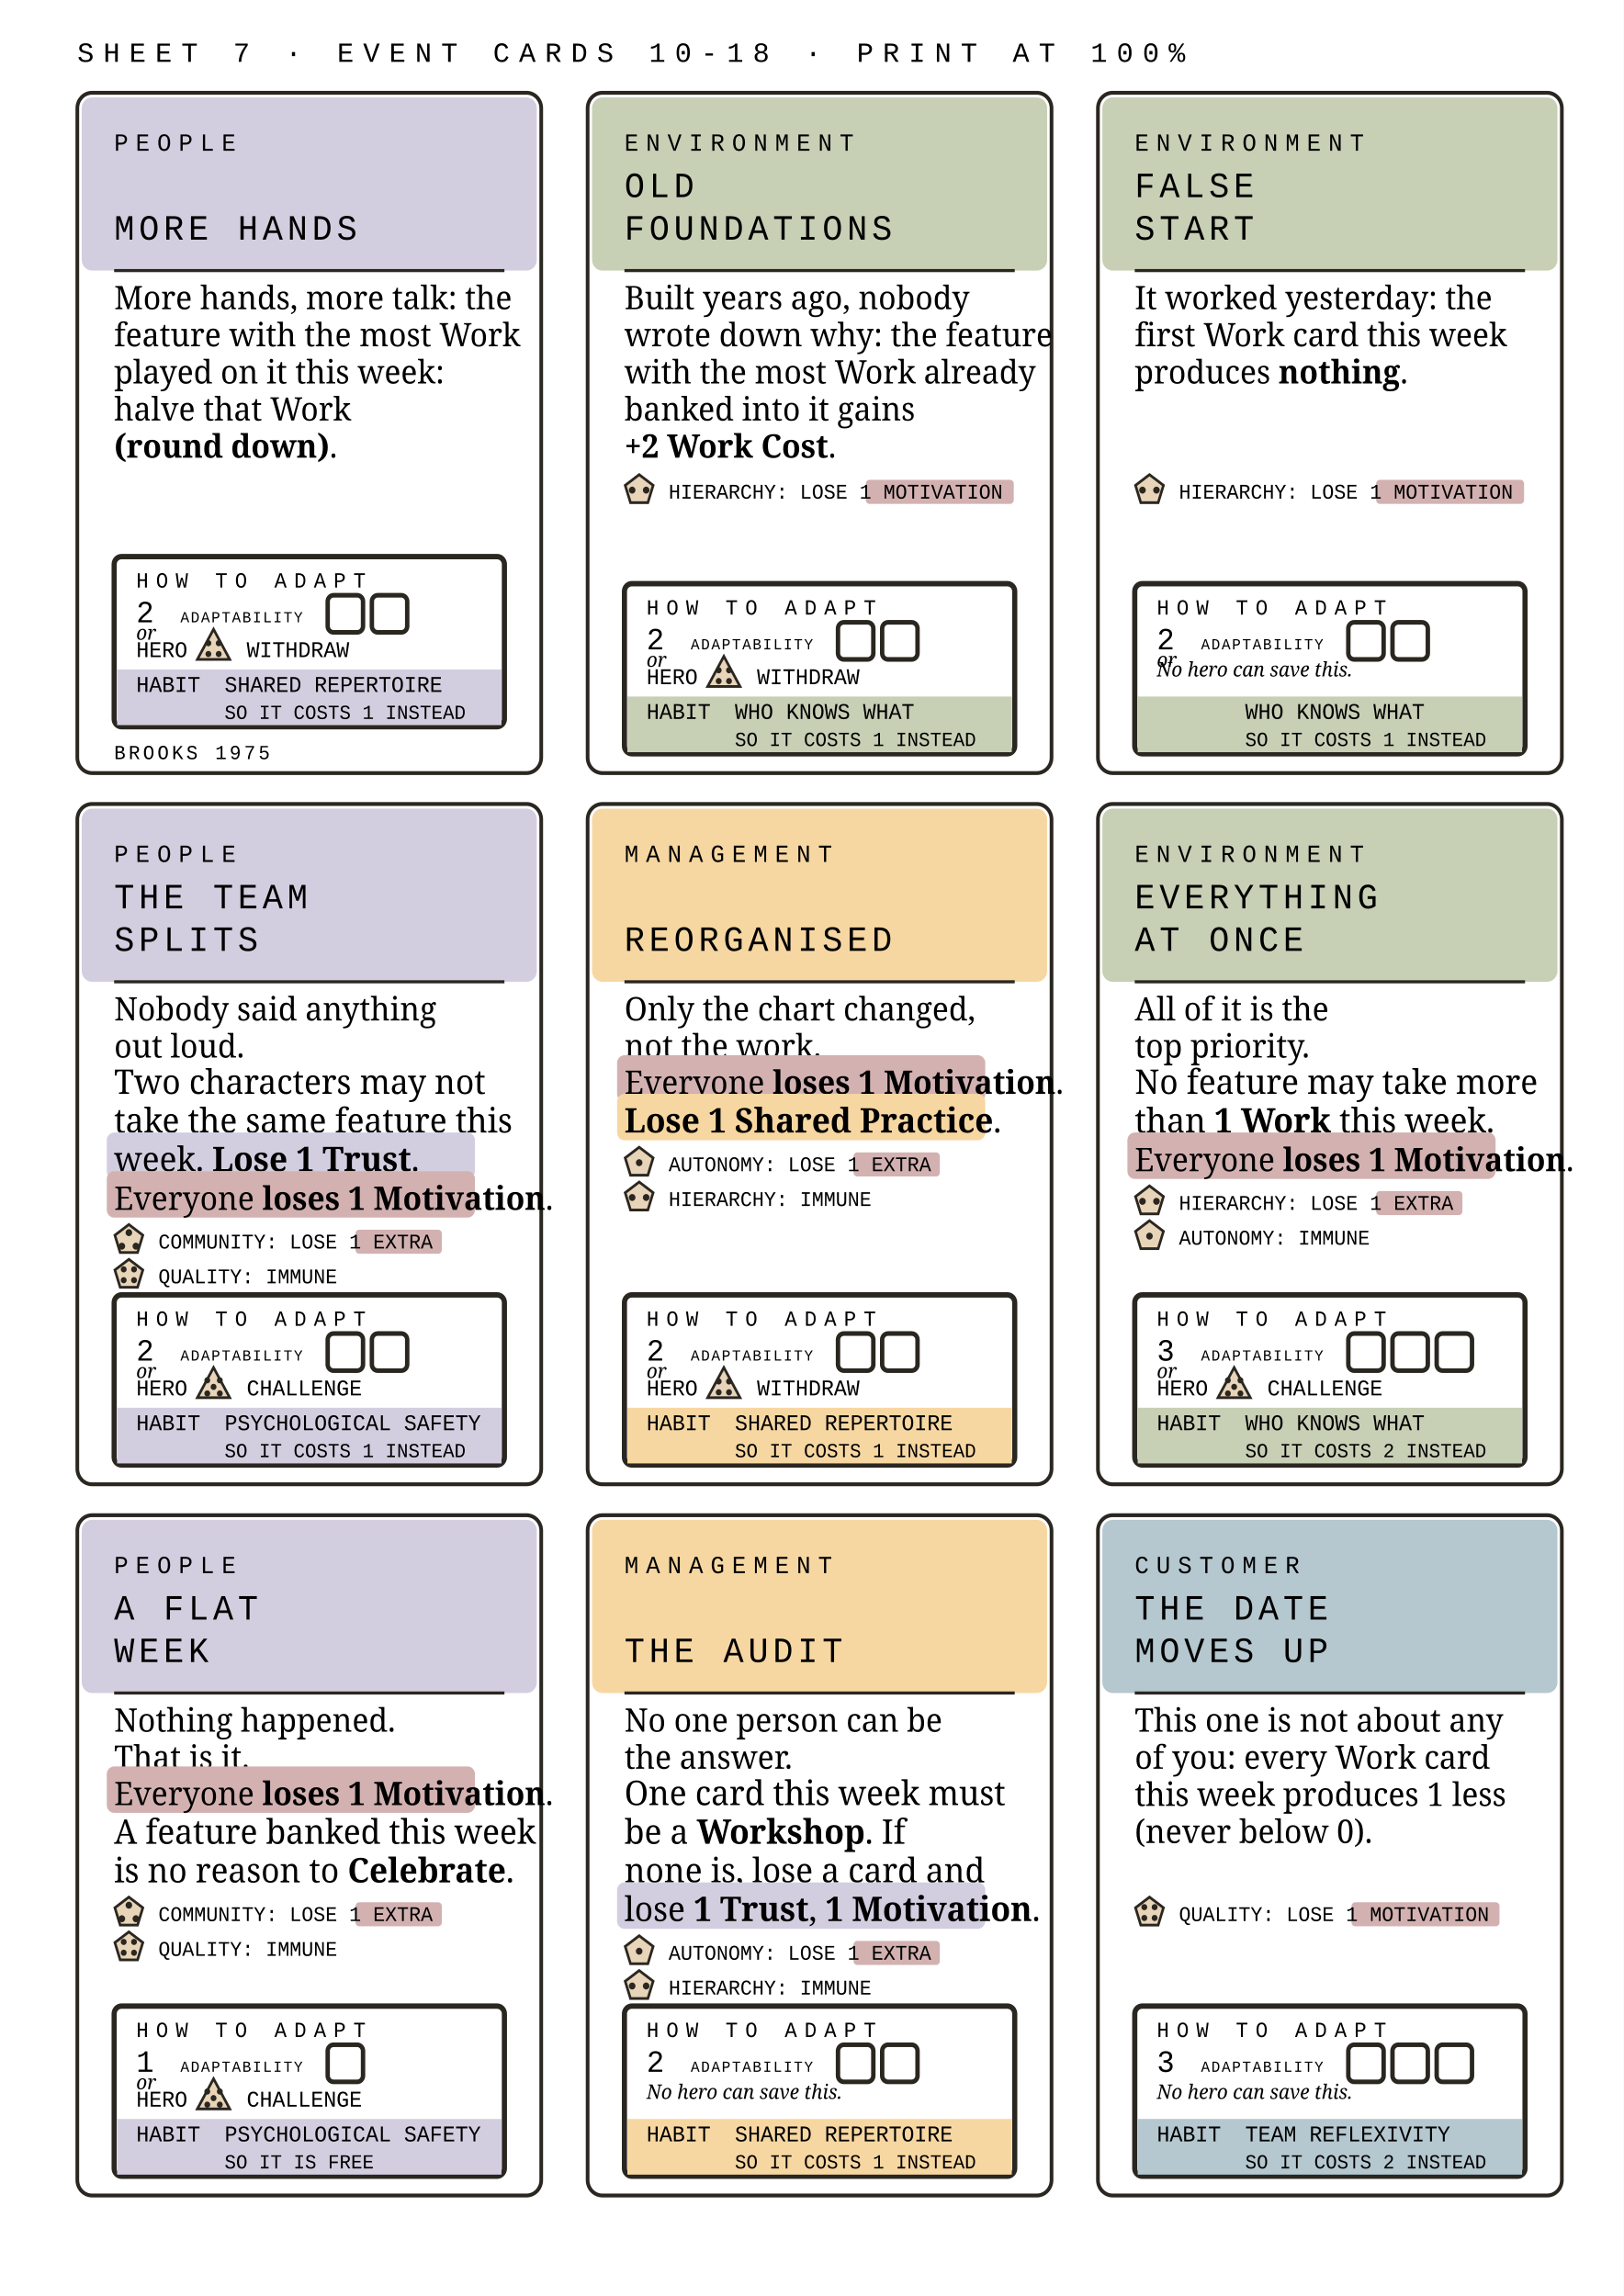
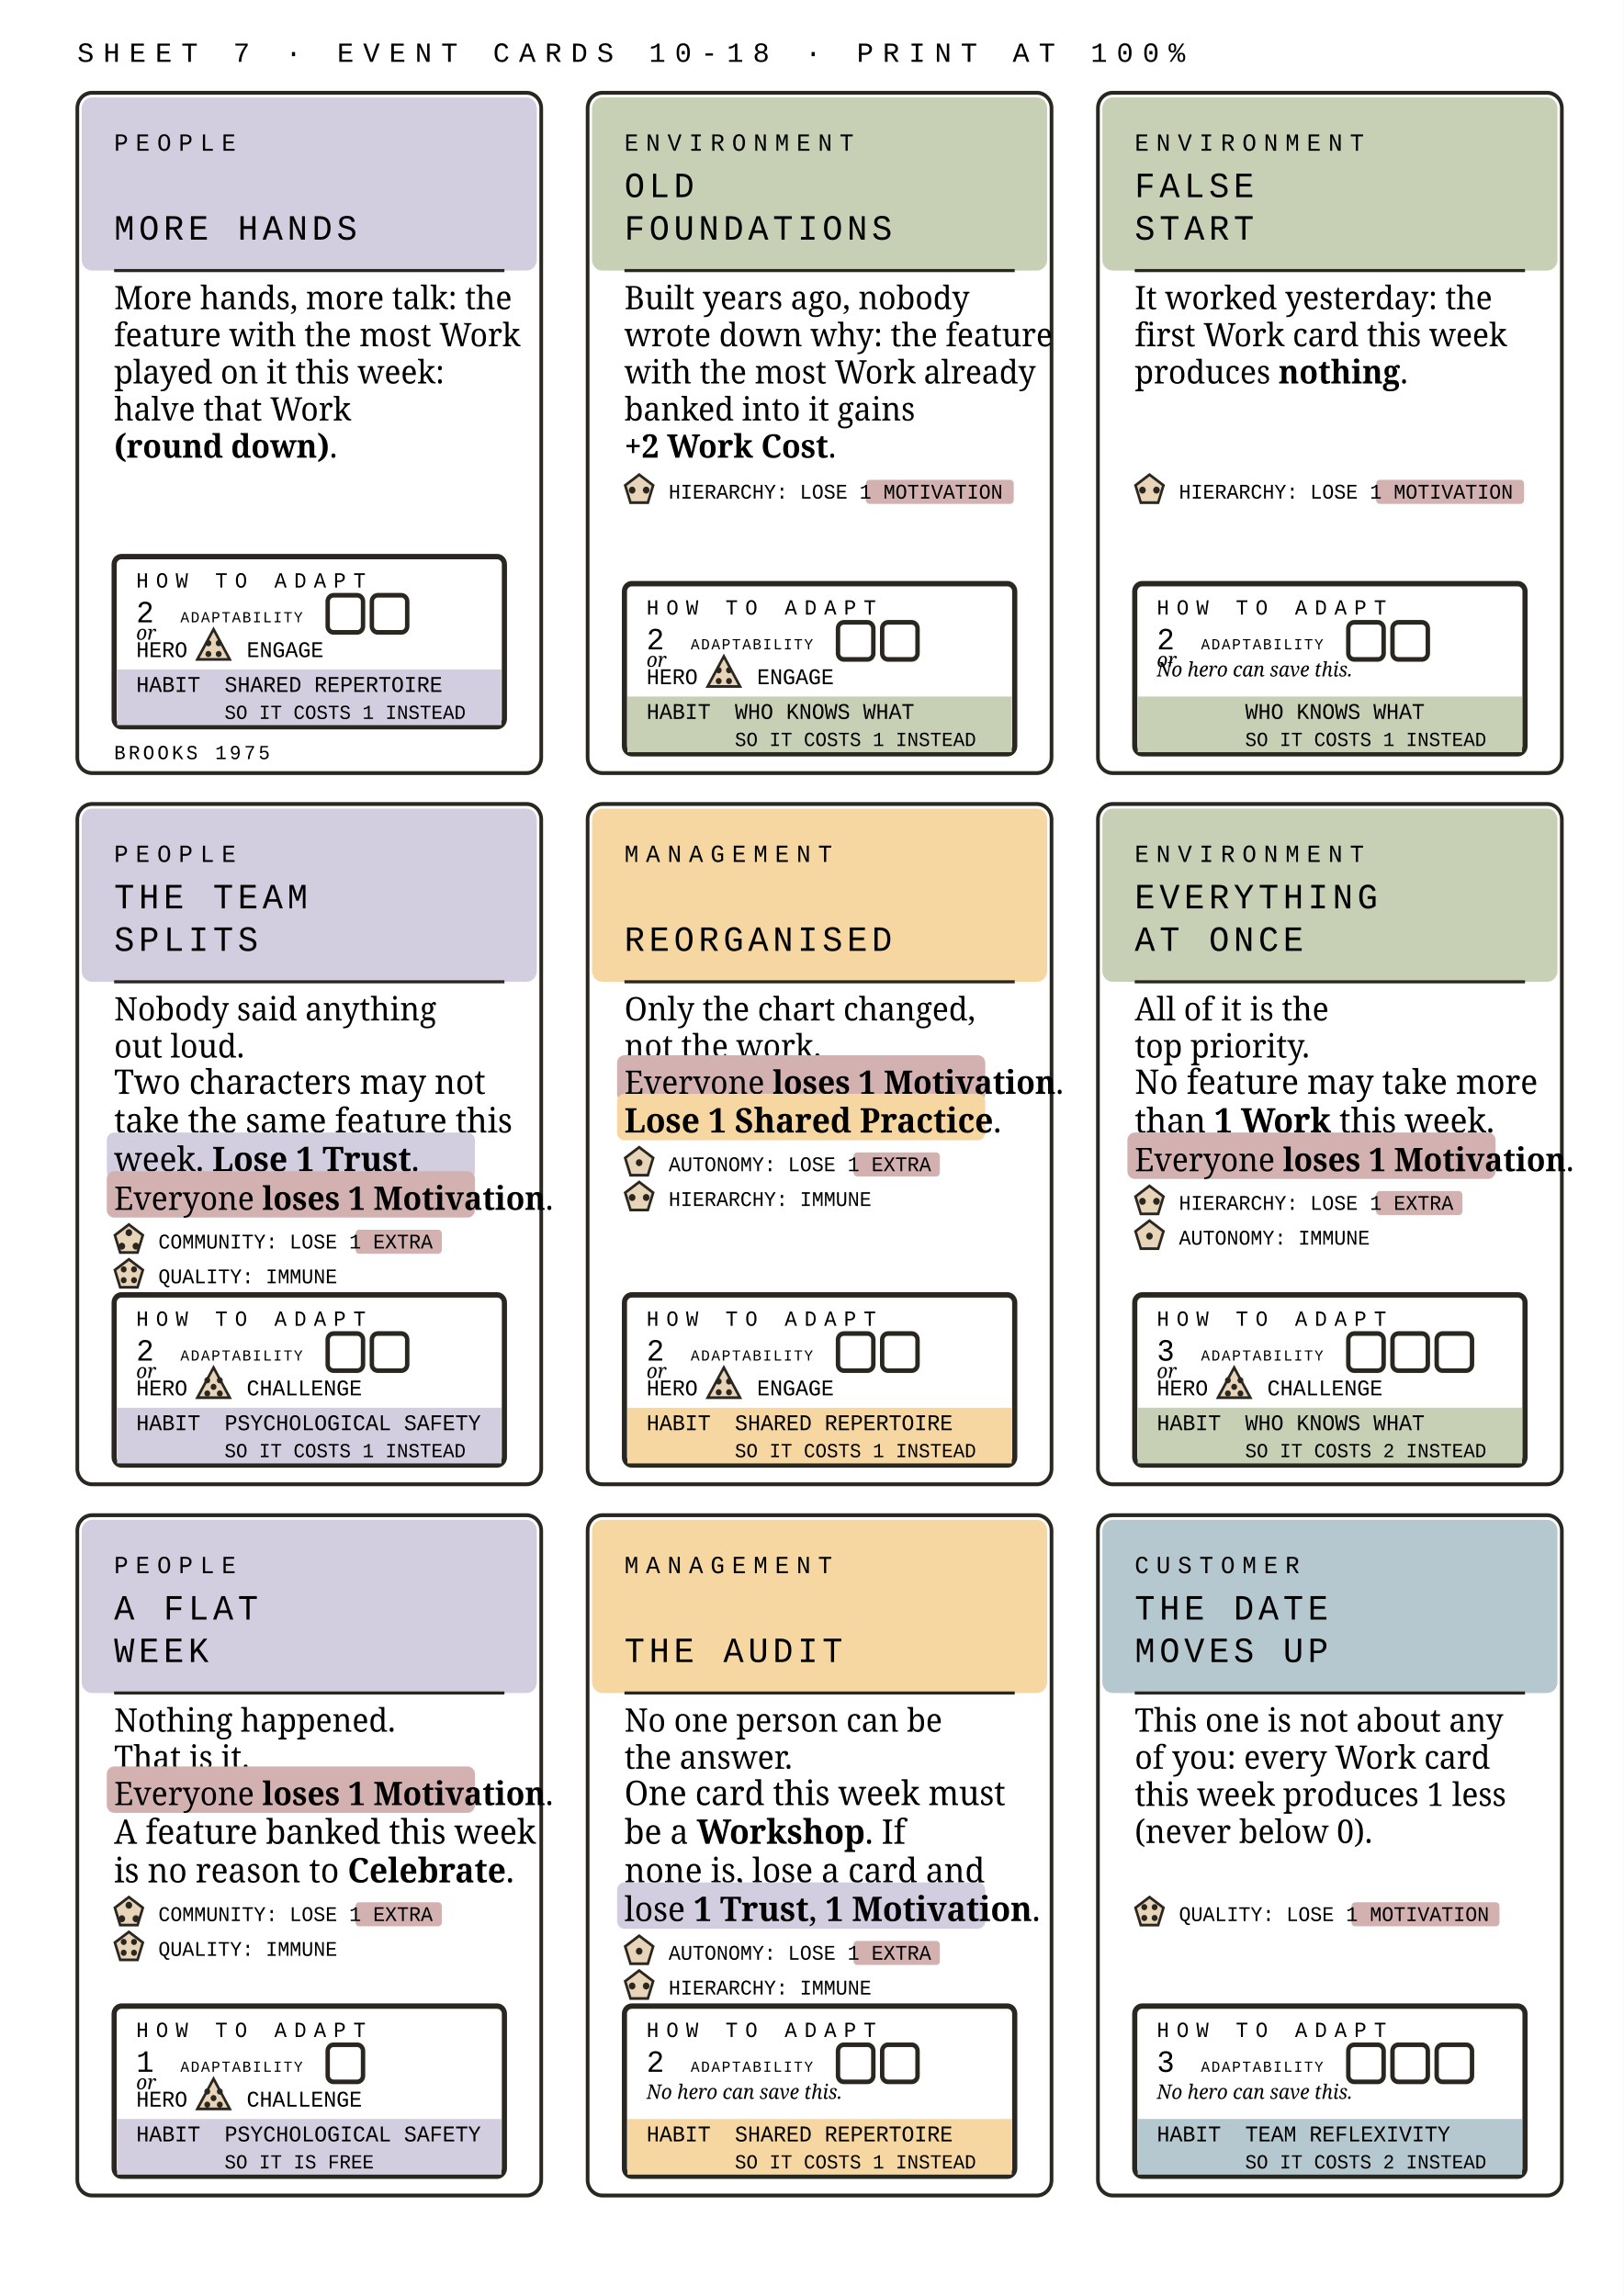
<svg xmlns="http://www.w3.org/2000/svg" width="210mm" height="297mm" viewBox="0 0 210 297">
  <style>
  .s { font-family:"EB Garamond",Garamond,Georgia,serif; fill:#000000; }
  .m { font-family:"IBM Plex Mono","Courier New",monospace; fill:#000000; }
  .c { fill:none; stroke:#2A2620; stroke-width:.5; }
  .h { stroke:#2A2620; stroke-width:.4; fill:none; }
  .w { fill:none; stroke:#2A2620; stroke-width:.7; }
  .q { fill:#000000; }
  .lb { font-family:"IBM Plex Mono","Courier New",monospace; font-size:2.9px; fill:#000000; }
  .vl { font-family:"IBM Plex Mono","Courier New",monospace; font-size:2.9px; fill:#000000; }
  .ic { fill:#E8D4B8; stroke:#2A2620; stroke-width:.35; }
  .pip { fill:#2A2620; stroke:none; }
  .trust { fill:#000000; }
  .capab { fill:#000000; }
  .shpra { fill:#000000; }
  .adapt { fill:#000000; }
  /* header tint = the Ledger row that answers this category */
  .cat-ppl  { fill:#D3CEDF; }
  .cat-env  { fill:#C7CFB5; }
  .cat-mgmt { fill:#F7D7A1; }
  .cat-cust { fill:#B5C7CF; }
</style>
  <defs>
    <g id="i-base">
      <rect x="-2.1" y="-2.1" width="4.2" height="4.2" rx=".3" class="ic" />
    </g>
    <g id="i-head">
      <polygon points="0,-2.5 2.2,1.4 -2.2,1.4" class="ic" />
    </g>
    <g id="i-item">
      <polygon points="0,-2.6 2.6,0 0,2.6 -2.6,0" class="ic" />
    </g>
    <g id="i-torso">
      <polygon points="0,-2 1.9,-.62 1.18,1.62 -1.18,1.62 -1.9,-.62" class="ic" />
    </g>
    <g id="q1">
      <circle cx="0" cy="0" r=".45" class="pip" />
    </g>
    <g id="q2">
      <circle cx="-.95" cy="0" r=".45" class="pip" />
      <circle cx=".95" cy="0" r=".45" class="pip" />
    </g>
    <g id="q3">
      <circle cx="0" cy="-.95" r=".45" class="pip" />
      <circle cx="-.95" cy=".8" r=".45" class="pip" />
      <circle cx=".95" cy=".8" r=".45" class="pip" />
    </g>
    <g id="q4">
      <circle cx="-.7" cy="-.7" r=".4" class="pip" />
      <circle cx=".7" cy="-.7" r=".4" class="pip" />
      <circle cx="-.7" cy=".7" r=".4" class="pip" />
      <circle cx=".7" cy=".7" r=".4" class="pip" />
    </g>
    <g id="q5">
      <circle cx="-.85" cy="-.85" r=".4" class="pip" />
      <circle cx=".85" cy="-.85" r=".4" class="pip" />
      <circle cx="0" cy="0" r=".4" class="pip" />
      <circle cx="-.85" cy=".85" r=".4" class="pip" />
      <circle cx=".85" cy=".85" r=".4" class="pip" />
    </g>
    <g id="reinforcements" transform="scale(.952381,1)">
      <rect x=".6" y=".6" width="61.8" height="22.4" rx="1.4" class="cat-ppl" />
      <rect width="63" height="88" rx="2" class="c" />
      <text x="5" y="7.5" class="m q" font-size="3.2" letter-spacing="1">PEOPLE</text>
      <text x="5" y="19" class="m" font-size="4.6" letter-spacing=".6">MORE HANDS</text>
      <line x1="5" y1="23" x2="58" y2="23" class="h" stroke-width=".7" />
      <text x="5" y="28" class="s" font-size="4.2">More hands, more talk: the</text>
      <text x="5" y="32.8" class="s" font-size="4.2">feature with the most Work</text>
      <text x="5" y="37.6" class="s" font-size="4.2">played on it this week:</text>
      <text x="5" y="42.4" class="s" font-size="4.2">halve that Work</text>
      <text x="5" y="47.2" class="s" font-size="4.2">
        <tspan font-weight="bold">(round down)</tspan>.</text>
      <text x="5" y="86.2" class="m q" font-size="2.6" letter-spacing=".4">BROOKS 1975</text>
      <g transform="translate(0,6)">
        <rect x="5" y="54" width="53" height="22" rx="1" class="w" />
        <text x="8" y="58" class="m q" font-size="2.8" letter-spacing="1">HOW TO ADAPT</text>
        <text x="8" y="62.5" class="m" font-size="4">2</text>
        <text x="14" y="62.5" class="m q" font-size="2" letter-spacing=".2">ADAPTABILITY</text>
        <text x="8" y="64.75" class="s q" font-size="2.6" font-style="italic">or</text>
        <rect x="5.4" y="68.6" width="52.2" height="7.2" class="cat-ppl" />
        <text x="8" y="67" class="lb">HERO</text>
        <g transform="translate(18.5,65.9)">
          <use href="#i-head" />
          <use href="#q4" />
        </g>
-         <text x="23" y="67" class="vl">WITHDRAW</text>
+         <text x="23" y="67" class="vl">ENGAGE</text>
        <text x="8" y="71.5" class="lb">HABIT</text>
        <text x="20" y="71.5" class="vl shpra">SHARED REPERTOIRE</text>
        <text x="20" y="75" class="m" font-size="2.6">SO IT COSTS 1 INSTEAD</text>
        <use href="#cost2" />
      </g>
    </g>
    <g id="legacy" transform="scale(.952381,1)">
      <rect x=".6" y=".6" width="61.8" height="22.4" rx="1.4" class="cat-env" />
      <rect width="63" height="88" rx="2" class="c" />
      <text x="5" y="7.5" class="m q" font-size="3.2" letter-spacing="1">ENVIRONMENT</text>
      <text x="5" y="13.5" class="m" font-size="4.6" letter-spacing=".6">OLD</text>
      <text x="5" y="19" class="m" font-size="4.6" letter-spacing=".6">FOUNDATIONS</text>
      <line x1="5" y1="23" x2="58" y2="23" class="h" stroke-width=".7" />
      <text x="5" y="28" class="s" font-size="4.2">Built years ago, nobody</text>
      <text x="5" y="32.8" class="s" font-size="4.2">wrote down why: the feature</text>
      <text x="5" y="37.6" class="s" font-size="4.2">with the most Work already</text>
      <text x="5" y="42.4" class="s" font-size="4.2">banked into it gains</text>
      <text x="5" y="47.2" class="s" font-size="4.2">
        <tspan font-weight="bold">+2 Work Cost</tspan>.</text>
      <g transform="translate(0,9.5)">
        <g transform="translate(7,41.9)">
          <use href="#i-torso" />
          <use href="#q2" />
        </g>
        <rect x="37.78" y="40.57" width="20.09" height="3.11" rx=".5" fill="#D3B1B1" />
        <text x="11" y="43" class="m" font-size="2.7">HIERARCHY: LOSE 1 MOTIVATION</text>
        <rect x="5" y="54" width="53" height="22" rx="1" class="w" />
        <text x="8" y="58" class="m q" font-size="2.8" letter-spacing="1">HOW TO ADAPT</text>
        <text x="8" y="62.5" class="m" font-size="4">2</text>
        <text x="14" y="62.5" class="m q" font-size="2" letter-spacing=".2">ADAPTABILITY</text>
        <text x="8" y="64.75" class="s q" font-size="2.6" font-style="italic">or</text>
        <rect x="5.4" y="68.6" width="52.2" height="7.2" class="cat-env" />
        <text x="8" y="67" class="lb">HERO</text>
        <g transform="translate(18.5,65.9)">
          <use href="#i-head" />
          <use href="#q4" />
        </g>
-         <text x="23" y="67" class="vl">WITHDRAW</text>
+         <text x="23" y="67" class="vl">ENGAGE</text>
        <text x="8" y="71.5" class="lb">HABIT</text>
        <text x="20" y="71.5" class="vl capab">WHO KNOWS WHAT</text>
        <text x="20" y="75" class="m" font-size="2.6">SO IT COSTS 1 INSTEAD</text>
        <use href="#cost2" />
      </g>
    </g>
    <g id="build" transform="scale(.952381,1)">
      <rect x=".6" y=".6" width="61.8" height="22.4" rx="1.4" class="cat-env" />
      <rect width="63" height="88" rx="2" class="c" />
      <text x="5" y="7.5" class="m q" font-size="3.2" letter-spacing="1">ENVIRONMENT</text>
      <text x="5" y="13.5" class="m" font-size="4.6" letter-spacing=".6">FALSE</text>
      <text x="5" y="19" class="m" font-size="4.6" letter-spacing=".6">START</text>
      <line x1="5" y1="23" x2="58" y2="23" class="h" stroke-width=".7" />
      <text x="5" y="28" class="s" font-size="4.2">It worked yesterday: the</text>
      <text x="5" y="32.8" class="s" font-size="4.2">first Work card this week</text>
      <text x="5" y="37.6" class="s" font-size="4.2">produces <tspan font-weight="bold">nothing</tspan>.</text>
      <g transform="translate(0,9.5)">
        <g transform="translate(7,41.9)">
          <use href="#i-torso" />
          <use href="#q2" />
        </g>
        <rect x="37.78" y="40.57" width="20.09" height="3.11" rx=".5" fill="#D3B1B1" />
        <text x="11" y="43" class="m" font-size="2.7">HIERARCHY: LOSE 1 MOTIVATION</text>
        <rect x="5" y="54" width="53" height="22" rx="1" class="w" />
        <text x="8" y="58" class="m q" font-size="2.8" letter-spacing="1">HOW TO ADAPT</text>
        <text x="8" y="62.5" class="m" font-size="4">2</text>
        <text x="14" y="62.5" class="m q" font-size="2" letter-spacing=".2">ADAPTABILITY</text>
        <text x="8" y="64.75" class="s q" font-size="2.6" font-style="italic">or</text>
        <rect x="5.4" y="68.6" width="52.2" height="7.2" class="cat-env" />
        <text x="8" y="66" class="s q" font-size="2.6" font-style="italic">No hero can save this.</text>
        <text x="20" y="71.5" class="vl capab">WHO KNOWS WHAT</text>
        <text x="20" y="75" class="m" font-size="2.6">SO IT COSTS 1 INSTEAD</text>
        <use href="#cost2" />
      </g>
    </g>
    <g id="split" transform="scale(.952381,1)">
      <rect x=".6" y=".6" width="61.8" height="22.4" rx="1.4" class="cat-ppl" />
      <rect width="63" height="88" rx="2" class="c" />
      <text x="5" y="7.5" class="m q" font-size="3.2" letter-spacing="1">PEOPLE</text>
      <text x="5" y="13.5" class="m" font-size="4.6" letter-spacing=".6">THE TEAM</text>
      <text x="5" y="19" class="m" font-size="4.6" letter-spacing=".6">SPLITS</text>
      <line x1="5" y1="23" x2="58" y2="23" class="h" stroke-width=".7" />
      <text x="5" y="28" class="s" font-size="4.2">Nobody said anything</text>
      <text x="5" y="32.8" class="s" font-size="4.2">out loud.</text>
      <g transform="translate(0,9.5)">
        <text x="5" y="28" class="s" font-size="4.4">Two characters may not</text>
        <text x="5" y="33" class="s" font-size="4.4">take the same feature this</text>
        <rect x="4" y="33" width="50" height="6" rx="1" fill="#D3CEDF" />
        <text x="5" y="38" class="s" font-size="4.4">week. <tspan font-weight="bold" class="trust">Lose 1 Trust</tspan>.</text>
        <rect x="4" y="38" width="50" height="6" rx="1" fill="#D3B1B1" />
        <text x="5" y="43" class="s" font-size="4.2">Everyone <tspan font-weight="bold">loses 1 Motivation</tspan>.</text>
        <g transform="translate(7,46.9)">
          <use href="#i-torso" />
          <use href="#q3" />
        </g>
        <rect x="37.78" y="45.57" width="11.72" height="3.11" rx=".5" fill="#D3B1B1" />
        <text x="11" y="48" class="m" font-size="2.7">COMMUNITY: LOSE 1 EXTRA</text>
        <g transform="translate(7,51.4)">
          <use href="#i-torso" />
          <use href="#q4" />
        </g>
        <text x="11" y="52.5" class="m q" font-size="2.7">QUALITY: IMMUNE</text>
        <rect x="5" y="54" width="53" height="22" rx="1" class="w" />
        <text x="8" y="58" class="m q" font-size="2.8" letter-spacing="1">HOW TO ADAPT</text>
        <text x="8" y="62.5" class="m" font-size="4">2</text>
        <text x="14" y="62.5" class="m q" font-size="2" letter-spacing=".2">ADAPTABILITY</text>
        <text x="8" y="64.75" class="s q" font-size="2.6" font-style="italic">or</text>
        <rect x="5.4" y="68.6" width="52.2" height="7.2" class="cat-ppl" />
        <text x="8" y="67" class="lb">HERO</text>
        <g transform="translate(18.5,65.9)">
          <use href="#i-head" />
          <use href="#q5" />
        </g>
        <text x="23" y="67" class="vl">CHALLENGE</text>
        <text x="8" y="71.5" class="lb">HABIT</text>
        <text x="20" y="71.5" class="vl trust">PSYCHOLOGICAL SAFETY</text>
        <text x="20" y="75" class="m" font-size="2.6">SO IT COSTS 1 INSTEAD</text>
        <use href="#cost2" />
      </g>
    </g>
    <g id="reorg" transform="scale(.952381,1)">
      <rect x=".6" y=".6" width="61.8" height="22.4" rx="1.4" class="cat-mgmt" />
      <rect width="63" height="88" rx="2" class="c" />
      <text x="5" y="7.5" class="m q" font-size="3.2" letter-spacing="1">MANAGEMENT</text>
      <text x="5" y="19" class="m" font-size="4.6" letter-spacing=".6">REORGANISED</text>
      <line x1="5" y1="23" x2="58" y2="23" class="h" stroke-width=".7" />
      <text x="5" y="28" class="s" font-size="4.2">Only the chart changed,</text>
      <text x="5" y="32.8" class="s" font-size="4.2">not the work.</text>
      <g transform="translate(0,9.5)">
        <rect x="4" y="23" width="50" height="6" rx="1" fill="#D3B1B1" />
        <text x="5" y="28" class="s" font-size="4.2">Everyone <tspan font-weight="bold">loses 1 Motivation</tspan>.</text>
        <rect x="4" y="28" width="50" height="6" rx="1" fill="#F7D7A1" />
        <text x="5" y="33" class="s" font-size="4.4">
          <tspan font-weight="bold" class="shpra">Lose 1 Shared Practice</tspan>.</text>
        <g transform="translate(7,36.9)">
          <use href="#i-torso" />
          <use href="#q1" />
        </g>
        <rect x="36.11" y="35.57" width="11.72" height="3.11" rx=".5" fill="#D3B1B1" />
        <text x="11" y="38" class="m" font-size="2.7">AUTONOMY: LOSE 1 EXTRA</text>
        <g transform="translate(7,41.4)">
          <use href="#i-torso" />
          <use href="#q2" />
        </g>
        <text x="11" y="42.5" class="m q" font-size="2.7">HIERARCHY: IMMUNE</text>
        <rect x="5" y="54" width="53" height="22" rx="1" class="w" />
        <text x="8" y="58" class="m q" font-size="2.8" letter-spacing="1">HOW TO ADAPT</text>
        <text x="8" y="62.5" class="m" font-size="4">2</text>
        <text x="14" y="62.5" class="m q" font-size="2" letter-spacing=".2">ADAPTABILITY</text>
        <text x="8" y="64.75" class="s q" font-size="2.6" font-style="italic">or</text>
        <rect x="5.4" y="68.6" width="52.2" height="7.2" class="cat-mgmt" />
        <text x="8" y="67" class="lb">HERO</text>
        <g transform="translate(18.5,65.9)">
          <use href="#i-head" />
          <use href="#q4" />
        </g>
-         <text x="23" y="67" class="vl">WITHDRAW</text>
+         <text x="23" y="67" class="vl">ENGAGE</text>
        <text x="8" y="71.5" class="lb">HABIT</text>
        <text x="20" y="71.5" class="vl shpra">SHARED REPERTOIRE</text>
        <text x="20" y="75" class="m" font-size="2.6">SO IT COSTS 1 INSTEAD</text>
        <use href="#cost2" />
      </g>
    </g>
    <g id="crunch" transform="scale(.952381,1)">
      <rect x=".6" y=".6" width="61.8" height="22.4" rx="1.4" class="cat-env" />
      <rect width="63" height="88" rx="2" class="c" />
      <text x="5" y="7.5" class="m q" font-size="3.2" letter-spacing="1">ENVIRONMENT</text>
      <text x="5" y="13.5" class="m" font-size="4.6" letter-spacing=".6">EVERYTHING</text>
      <text x="5" y="19" class="m" font-size="4.6" letter-spacing=".6">AT ONCE</text>
      <line x1="5" y1="23" x2="58" y2="23" class="h" stroke-width=".7" />
      <text x="5" y="28" class="s" font-size="4.2">All of it is the</text>
      <text x="5" y="32.8" class="s" font-size="4.2">top priority.</text>
      <g transform="translate(0,9.5)">
        <text x="5" y="28" class="s" font-size="4.4">No feature may take more</text>
        <text x="5" y="33" class="s" font-size="4.4">than <tspan font-weight="bold">1 Work</tspan> this week.</text>
        <rect x="4" y="33" width="50" height="6" rx="1" fill="#D3B1B1" />
        <text x="5" y="38" class="s" font-size="4.2">Everyone <tspan font-weight="bold">loses 1 Motivation</tspan>.</text>
        <g transform="translate(7,41.9)">
          <use href="#i-torso" />
          <use href="#q2" />
        </g>
        <rect x="37.78" y="40.57" width="11.72" height="3.11" rx=".5" fill="#D3B1B1" />
        <text x="11" y="43" class="m" font-size="2.7">HIERARCHY: LOSE 1 EXTRA</text>
        <g transform="translate(7,46.4)">
          <use href="#i-torso" />
          <use href="#q1" />
        </g>
        <text x="11" y="47.5" class="m q" font-size="2.7">AUTONOMY: IMMUNE</text>
        <rect x="5" y="54" width="53" height="22" rx="1" class="w" />
        <text x="8" y="58" class="m q" font-size="2.8" letter-spacing="1">HOW TO ADAPT</text>
        <text x="8" y="62.5" class="m" font-size="4">3</text>
        <text x="14" y="62.5" class="m q" font-size="2" letter-spacing=".2">ADAPTABILITY</text>
        <text x="8" y="64.75" class="s q" font-size="2.6" font-style="italic">or</text>
        <rect x="5.4" y="68.6" width="52.2" height="7.2" class="cat-env" />
        <text x="8" y="67" class="lb">HERO</text>
        <g transform="translate(18.5,65.9)">
          <use href="#i-head" />
          <use href="#q5" />
        </g>
        <text x="23" y="67" class="vl">CHALLENGE</text>
        <text x="8" y="71.5" class="lb">HABIT</text>
        <text x="20" y="71.5" class="vl capab">WHO KNOWS WHAT</text>
        <text x="20" y="75" class="m" font-size="2.6">SO IT COSTS 2 INSTEAD</text>
        <use href="#cost3" />
      </g>
    </g>
    <g id="morale" transform="scale(.952381,1)">
      <rect x=".6" y=".6" width="61.8" height="22.4" rx="1.4" class="cat-ppl" />
      <rect width="63" height="88" rx="2" class="c" />
      <text x="5" y="7.5" class="m q" font-size="3.2" letter-spacing="1">PEOPLE</text>
      <text x="5" y="13.5" class="m" font-size="4.6" letter-spacing=".6">A FLAT</text>
      <text x="5" y="19" class="m" font-size="4.6" letter-spacing=".6">WEEK</text>
      <line x1="5" y1="23" x2="58" y2="23" class="h" stroke-width=".7" />
      <text x="5" y="28" class="s" font-size="4.2">Nothing happened.</text>
      <text x="5" y="32.8" class="s" font-size="4.2">That is it.</text>
      <g transform="translate(0,9.5)">
        <rect x="4" y="23" width="50" height="6" rx="1" fill="#D3B1B1" />
        <text x="5" y="28" class="s" font-size="4.2">Everyone <tspan font-weight="bold">loses 1 Motivation</tspan>.</text>
        <text x="5" y="33" class="s" font-size="4.4">A feature banked this week</text>
        <text x="5" y="38" class="s" font-size="4.4">is no reason to <tspan font-weight="bold">Celebrate</tspan>.</text>
        <g transform="translate(7,41.9)">
          <use href="#i-torso" />
          <use href="#q3" />
        </g>
        <rect x="37.78" y="40.57" width="11.72" height="3.11" rx=".5" fill="#D3B1B1" />
        <text x="11" y="43" class="m" font-size="2.7">COMMUNITY: LOSE 1 EXTRA</text>
        <g transform="translate(7,46.4)">
          <use href="#i-torso" />
          <use href="#q4" />
        </g>
        <text x="11" y="47.5" class="m q" font-size="2.7">QUALITY: IMMUNE</text>
        <rect x="5" y="54" width="53" height="22" rx="1" class="w" />
        <text x="8" y="58" class="m q" font-size="2.8" letter-spacing="1">HOW TO ADAPT</text>
        <text x="8" y="62.5" class="m" font-size="4">1</text>
        <text x="14" y="62.5" class="m q" font-size="2" letter-spacing=".2">ADAPTABILITY</text>
        <text x="8" y="64.75" class="s q" font-size="2.6" font-style="italic">or</text>
        <rect x="5.4" y="68.6" width="52.2" height="7.2" class="cat-ppl" />
        <text x="8" y="67" class="lb">HERO</text>
        <g transform="translate(18.5,65.9)">
          <use href="#i-head" />
          <use href="#q5" />
        </g>
        <text x="23" y="67" class="vl">CHALLENGE</text>
        <text x="8" y="71.5" class="lb">HABIT</text>
        <text x="20" y="71.5" class="vl trust">PSYCHOLOGICAL SAFETY</text>
        <text x="20" y="75" class="m" font-size="2.6">SO IT IS FREE</text>
        <use href="#cost1" />
      </g>
    </g>
    <g id="audit" transform="scale(.952381,1)">
      <rect x=".6" y=".6" width="61.8" height="22.4" rx="1.4" class="cat-mgmt" />
      <rect width="63" height="88" rx="2" class="c" stroke-width=".9" />
      <text x="5" y="7.5" class="m q" font-size="3.2" letter-spacing="1">MANAGEMENT</text>
      <text x="5" y="19" class="m" font-size="4.6" letter-spacing=".6">THE AUDIT</text>
      <line x1="5" y1="23" x2="58" y2="23" class="h" stroke-width=".7" />
      <text x="5" y="28" class="s" font-size="4.2">No one person can be</text>
      <text x="5" y="32.8" class="s" font-size="4.2">the answer.</text>
      <g transform="translate(0,9.5)">
        <text x="5" y="28" class="s" font-size="4.4">One card this week must</text>
        <text x="5" y="33" class="s" font-size="4.4">be a <tspan font-weight="bold">Workshop</tspan>. If</text>
        <text x="5" y="38" class="s" font-size="4.4">none is, lose a card and</text>
        <rect x="4" y="38" width="50" height="6" rx="1" fill="#D3CEDF" />
        <text x="5" y="43" class="s" font-size="4.4">lose <tspan font-weight="bold" class="trust">1 Trust</tspan>, <tspan font-weight="bold">1 Motivation</tspan>.</text>
        <g transform="translate(7,46.9)">
          <use href="#i-torso" />
          <use href="#q1" />
        </g>
        <rect x="36.11" y="45.57" width="11.72" height="3.11" rx=".5" fill="#D3B1B1" />
        <text x="11" y="48" class="m" font-size="2.7">AUTONOMY: LOSE 1 EXTRA</text>
        <g transform="translate(7,51.4)">
          <use href="#i-torso" />
          <use href="#q2" />
        </g>
        <text x="11" y="52.5" class="m q" font-size="2.7">HIERARCHY: IMMUNE</text>
        <rect x="5" y="54" width="53" height="22" rx="1" class="w" />
        <text x="8" y="58" class="m q" font-size="2.8" letter-spacing="1">HOW TO ADAPT</text>
        <text x="8" y="62.5" class="m" font-size="4">2</text>
        <text x="14" y="62.5" class="m q" font-size="2" letter-spacing=".2">ADAPTABILITY</text>
        <text x="8" y="66" class="s q" font-size="2.6" font-style="italic">No hero can save this.</text>
        <rect x="5.4" y="68.6" width="52.2" height="7.2" class="cat-mgmt" />
        <text x="8" y="71.5" class="lb">HABIT</text>
        <text x="20" y="71.5" class="vl shpra">SHARED REPERTOIRE</text>
        <text x="20" y="75" class="m" font-size="2.6">SO IT COSTS 1 INSTEAD</text>
        <use href="#cost2" />
      </g>
    </g>
    <g id="deadline" transform="scale(.952381,1)">
      <rect x=".6" y=".6" width="61.8" height="22.4" rx="1.4" class="cat-cust" />
      <rect width="63" height="88" rx="2" class="c" stroke-width=".9" />
      <text x="5" y="7.5" class="m q" font-size="3.2" letter-spacing="1">CUSTOMER</text>
      <text x="5" y="13.5" class="m" font-size="4.6" letter-spacing=".6">THE DATE</text>
      <text x="5" y="19" class="m" font-size="4.6" letter-spacing=".6">MOVES UP</text>
      <line x1="5" y1="23" x2="58" y2="23" class="h" stroke-width=".7" />
      <text x="5" y="28" class="s" font-size="4.2">This one is not about any</text>
      <text x="5" y="32.8" class="s" font-size="4.2">of you: every Work card</text>
      <text x="5" y="37.6" class="s" font-size="4.2">this week produces 1 less</text>
      <text x="5" y="42.4" class="s" font-size="4.2">(never below 0).</text>
      <g transform="translate(0,9.5)">
        <g transform="translate(7,41.9)">
          <use href="#i-torso" />
          <use href="#q4" />
        </g>
        <rect x="34.44" y="40.57" width="20.09" height="3.11" rx=".5" fill="#D3B1B1" />
        <text x="11" y="43" class="m" font-size="2.7">QUALITY: LOSE 1 MOTIVATION</text>
        <rect x="5" y="54" width="53" height="22" rx="1" class="w" />
        <text x="8" y="58" class="m q" font-size="2.8" letter-spacing="1">HOW TO ADAPT</text>
        <text x="8" y="62.5" class="m" font-size="4">3</text>
        <text x="14" y="62.5" class="m q" font-size="2" letter-spacing=".2">ADAPTABILITY</text>
        <text x="8" y="66" class="s q" font-size="2.6" font-style="italic">No hero can save this.</text>
        <rect x="5.4" y="68.6" width="52.2" height="7.2" class="cat-cust" />
        <text x="8" y="71.5" class="lb">HABIT</text>
        <text x="20" y="71.5" class="vl adapt">TEAM REFLEXIVITY</text>
        <text x="20" y="75" class="m" font-size="2.6">SO IT COSTS 2 INSTEAD</text>
        <use href="#cost3" />
      </g>
    </g>
    <g id="cost1" fill="none" stroke="#2A2620" stroke-width=".6">
      <rect x="34" y="59" width="4.8" height="4.8" rx=".8" />
    </g>
    <g id="cost2" fill="none" stroke="#2A2620" stroke-width=".6">
      <rect x="34" y="59" width="4.8" height="4.8" rx=".8" />
      <rect x="40" y="59" width="4.8" height="4.8" rx=".8" />
    </g>
    <g id="cost3" fill="none" stroke="#2A2620" stroke-width=".6">
      <rect x="34" y="59" width="4.8" height="4.8" rx=".8" />
      <rect x="40" y="59" width="4.8" height="4.8" rx=".8" />
      <rect x="46" y="59" width="4.8" height="4.8" rx=".8" />
    </g>
  </defs>
  <rect width="210" height="297" fill="#FFFFFF" />
  <text x="10" y="8" class="m" font-size="3.6" letter-spacing="1.2">SHEET 7 · EVENT CARDS 10-18 · PRINT AT 100%</text>
  <use href="#reinforcements" x="10" y="12" />
  <use href="#legacy" x="76" y="12" />
  <use href="#build" x="142" y="12" />
  <use href="#split" x="10" y="104" />
  <use href="#reorg" x="76" y="104" />
  <use href="#crunch" x="142" y="104" />
  <use href="#morale" x="10" y="196" />
  <use href="#audit" x="76" y="196" />
  <use href="#deadline" x="142" y="196" />
</svg>
